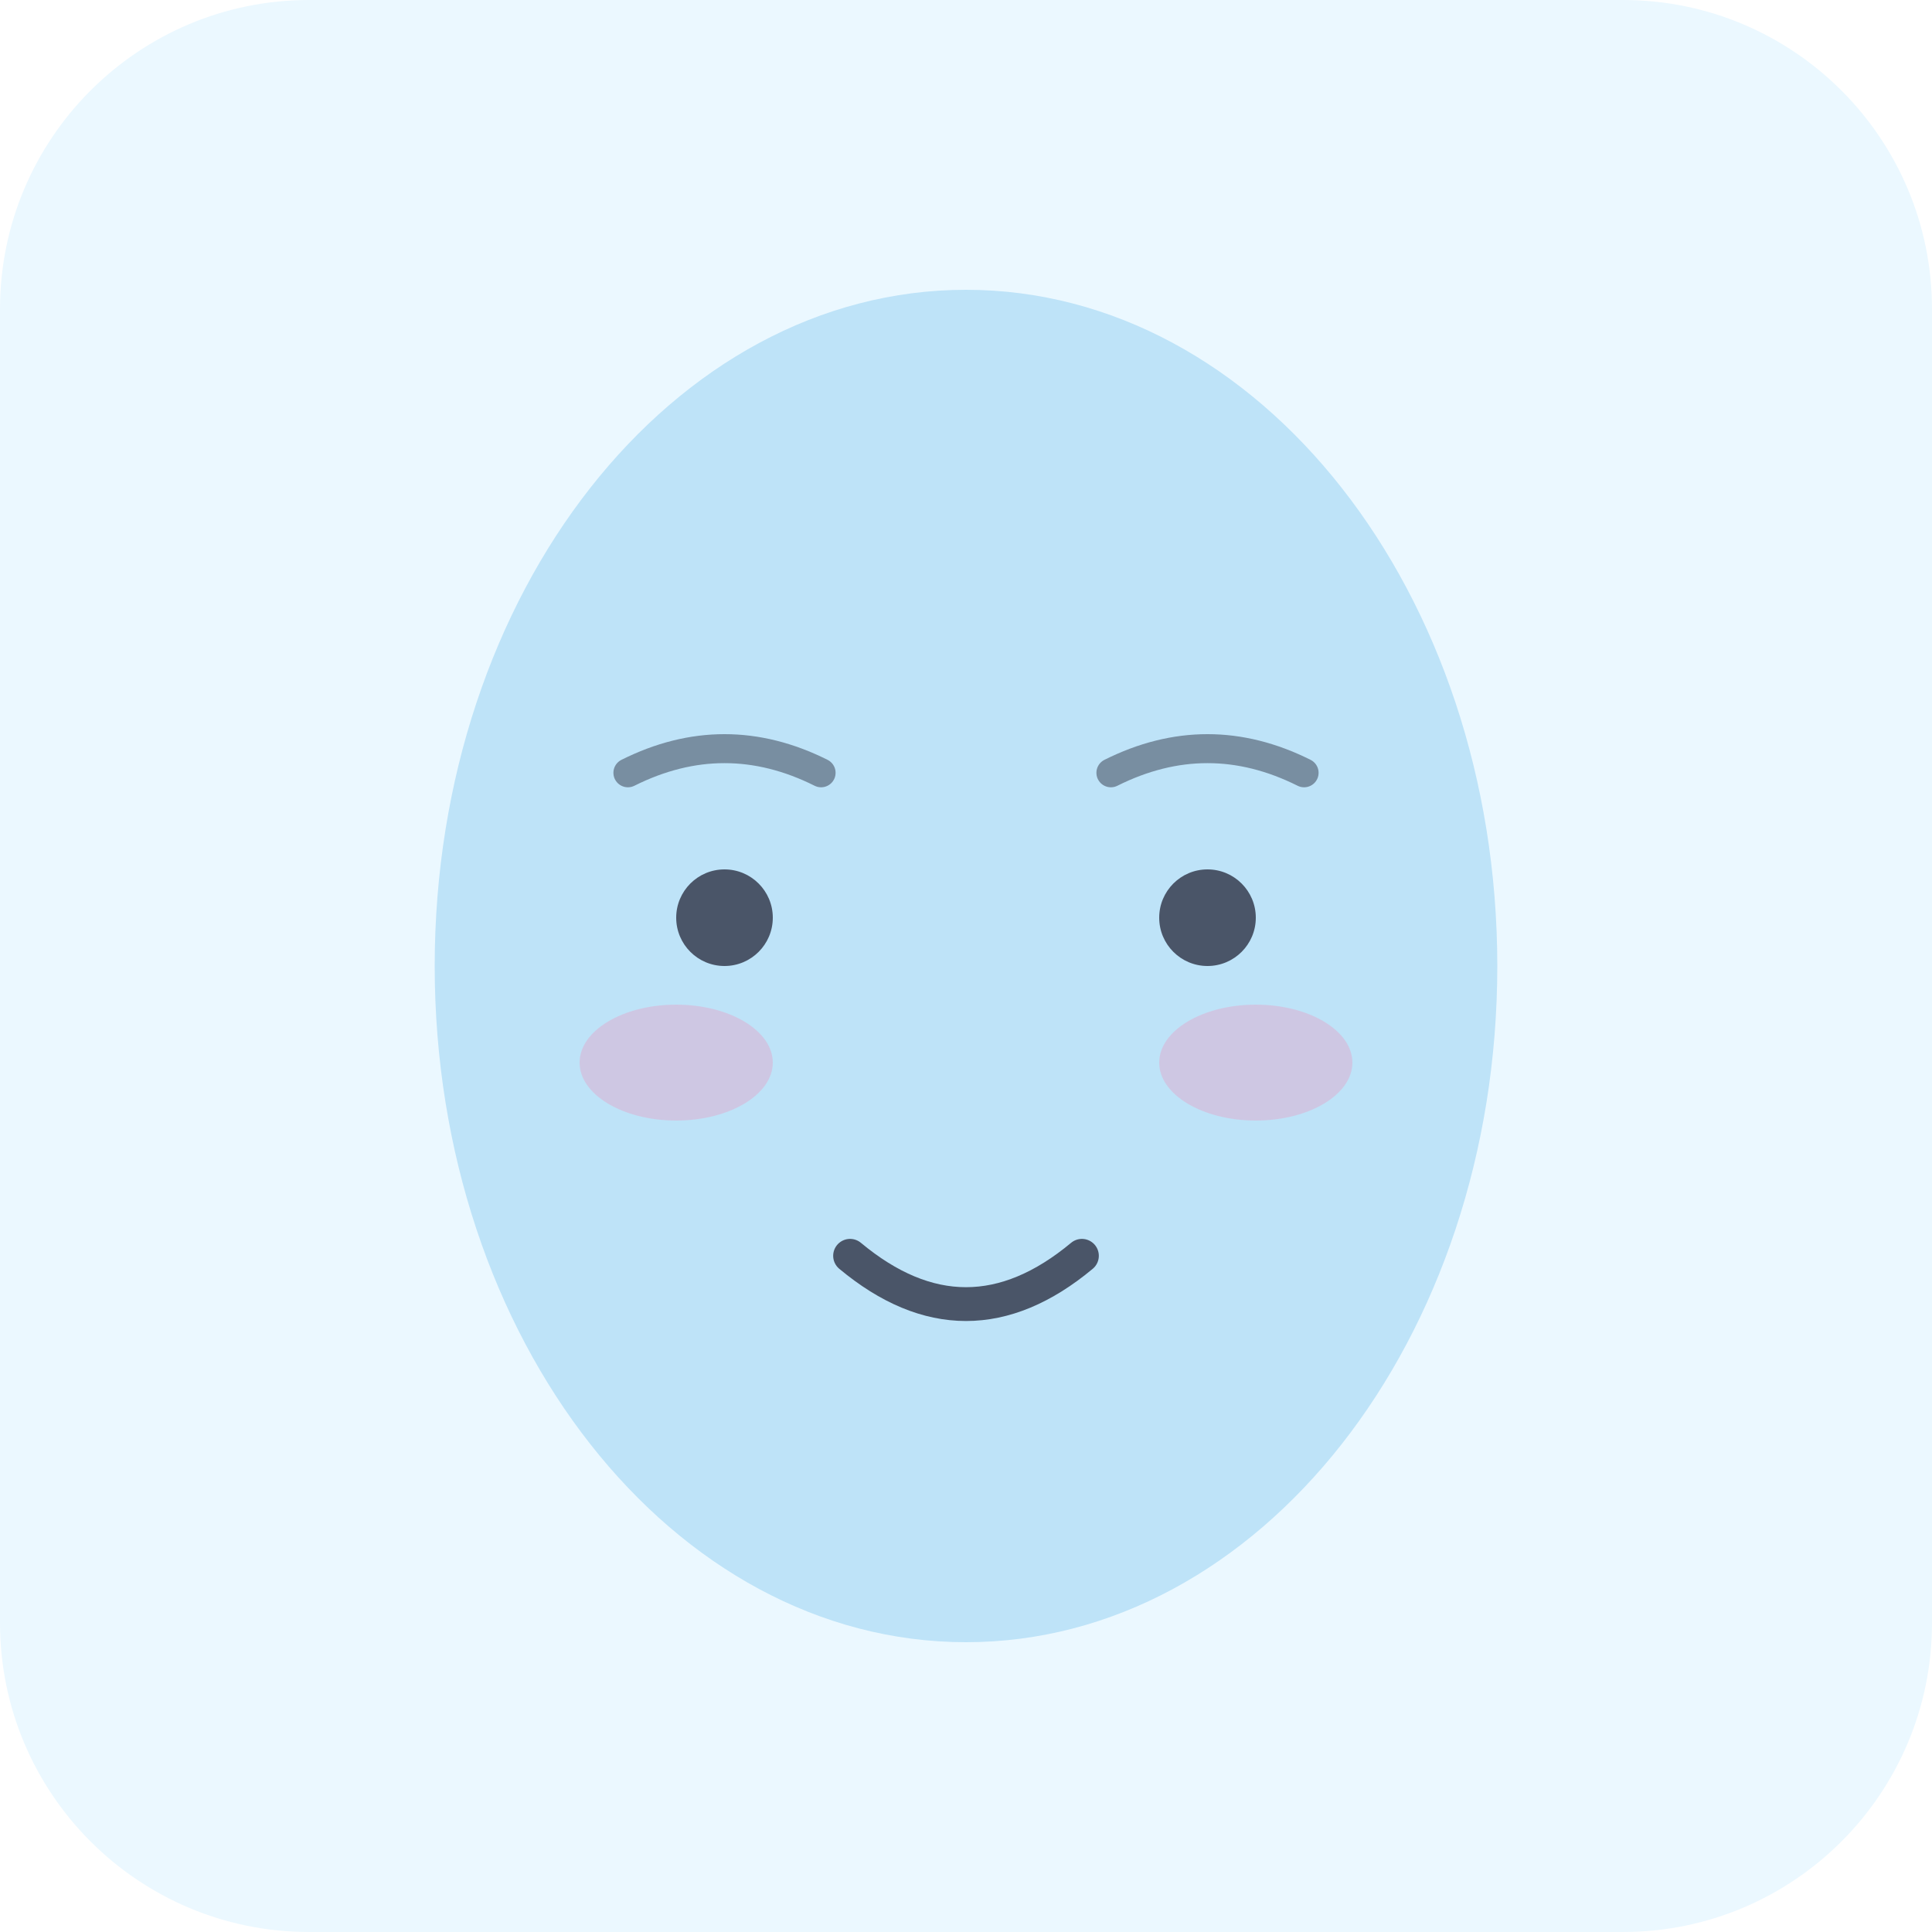
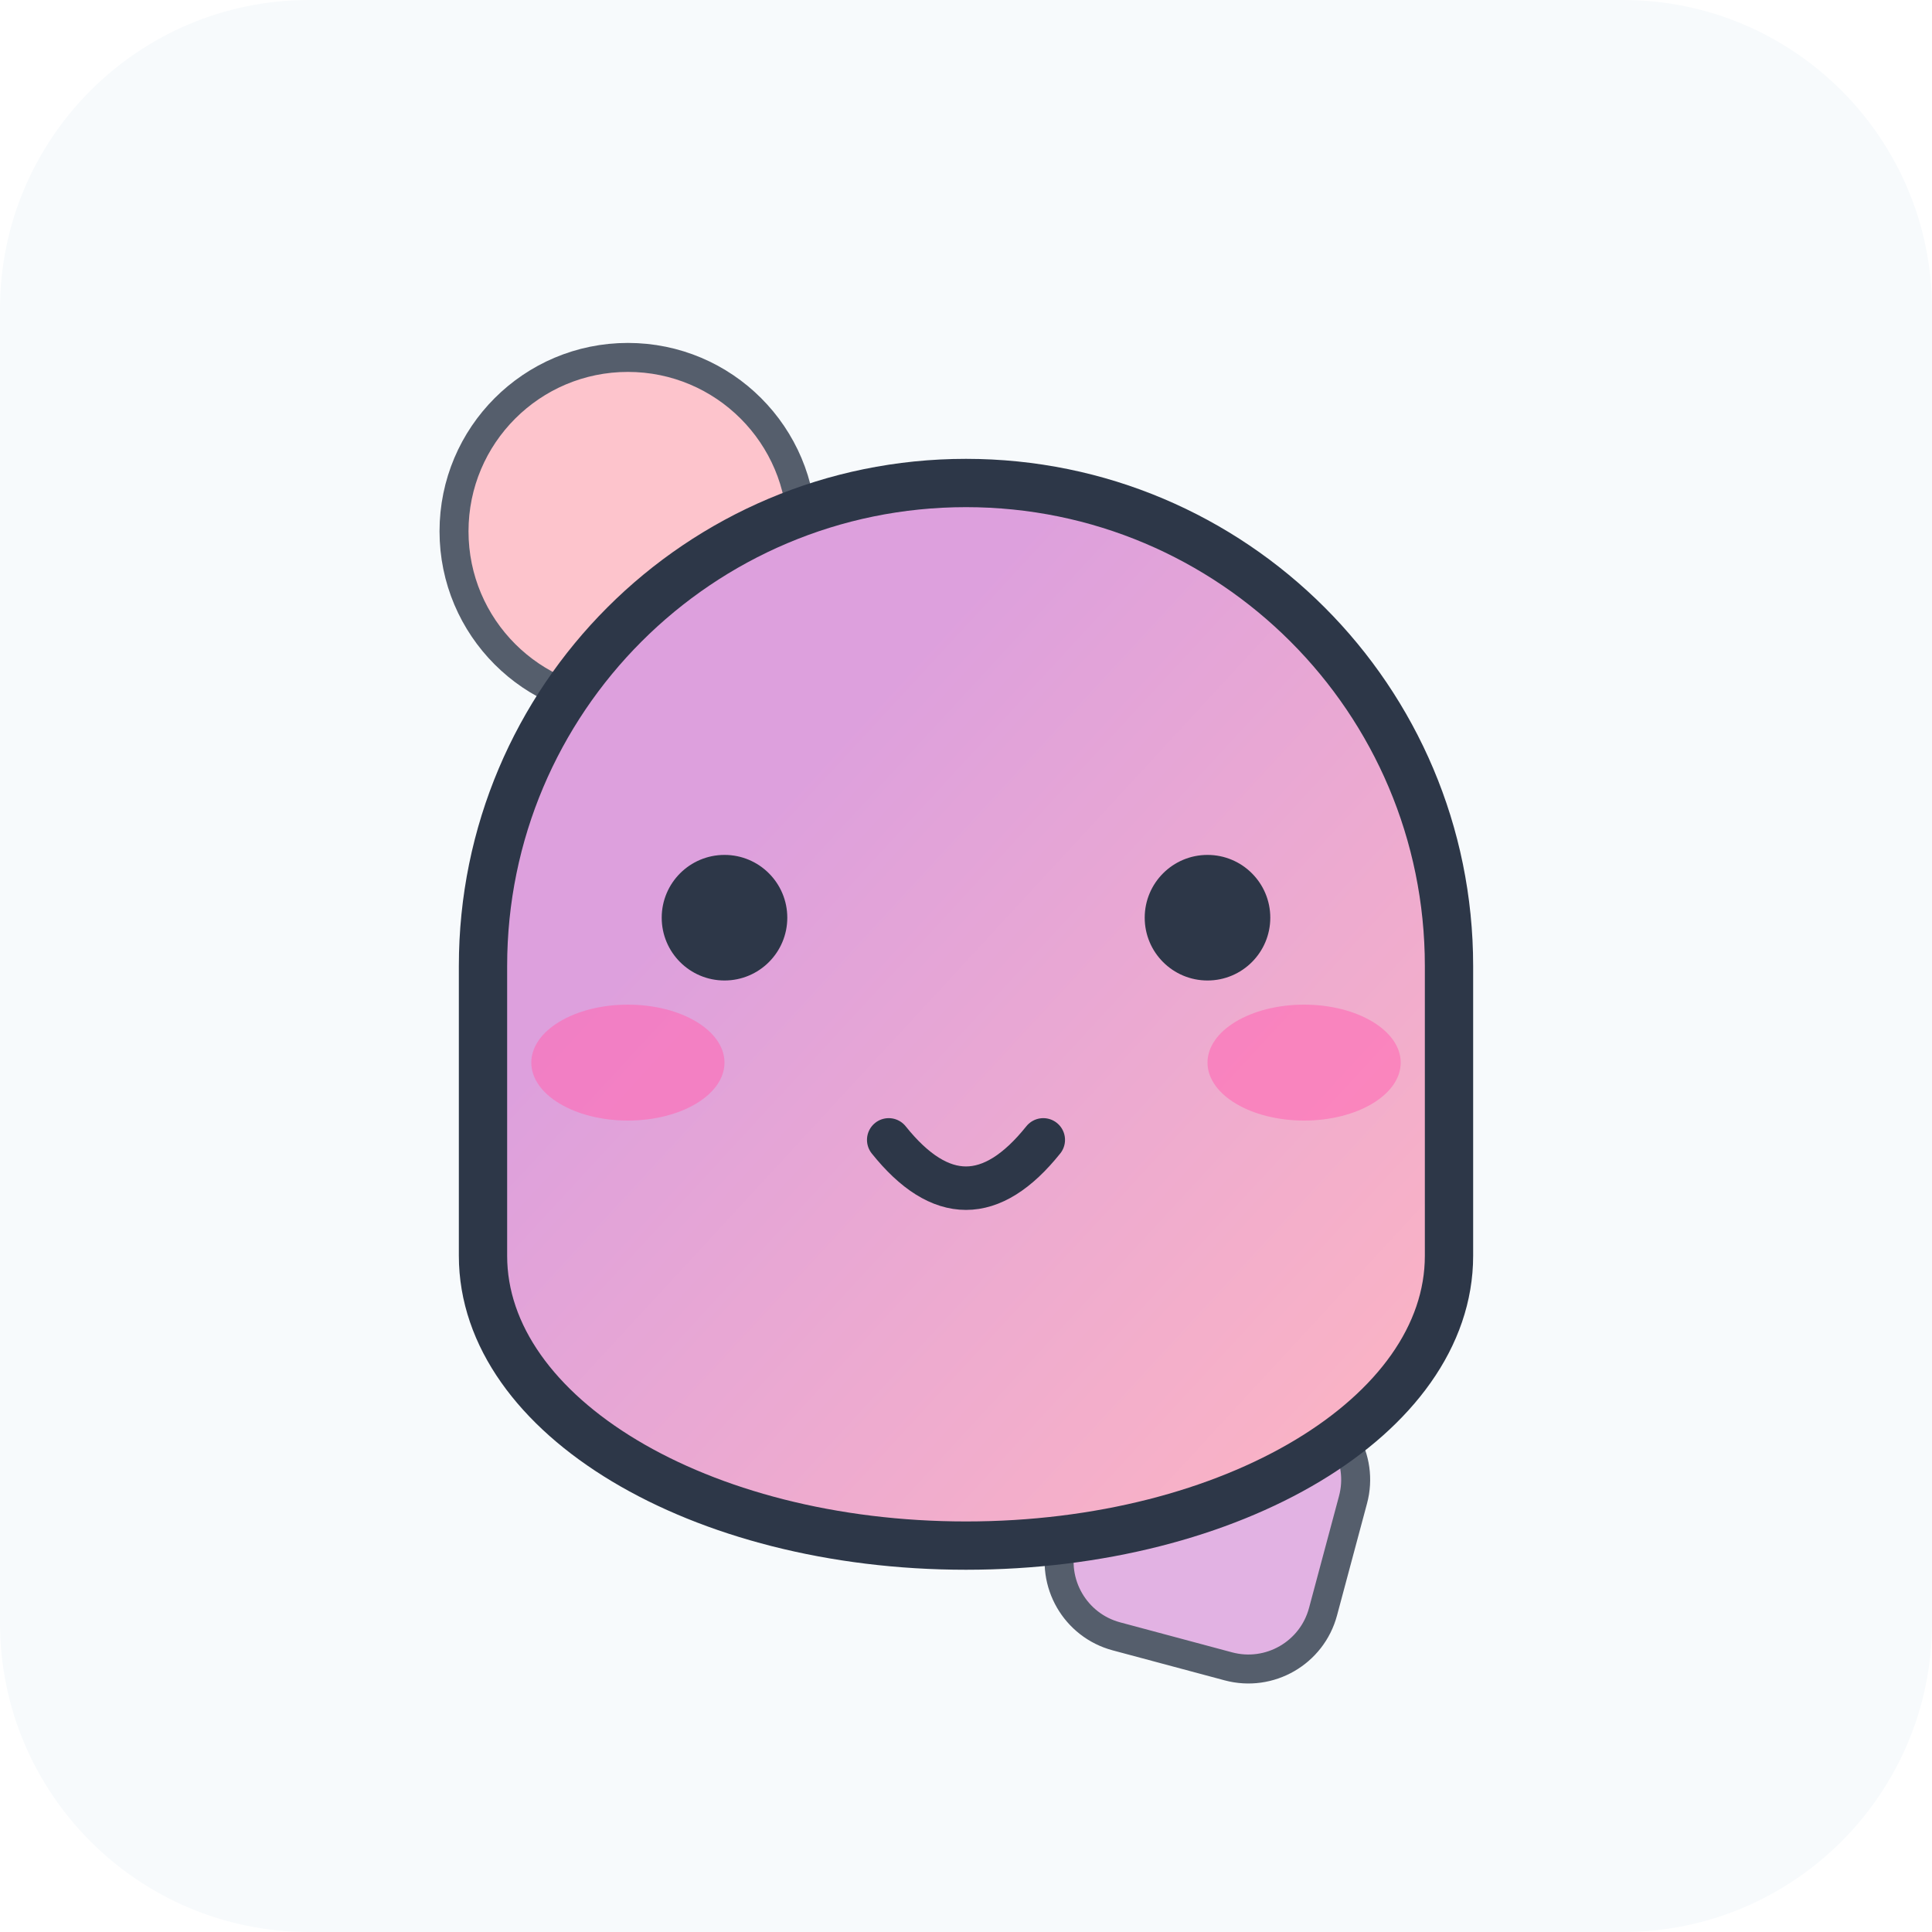
<svg xmlns="http://www.w3.org/2000/svg" width="200" height="200" viewBox="0 0 200 200">
-   <rect width="200" height="200" fill="#EBF8FF" rx="32" />
-   <ellipse cx="100" cy="100" rx="55" ry="70" fill="#BEE3F8" />
-   <ellipse cx="70" cy="110" rx="10" ry="6" fill="#F687B3" opacity="0.3" />
-   <ellipse cx="130" cy="110" rx="10" ry="6" fill="#F687B3" opacity="0.3" />
-   <circle cx="75" cy="95" r="5" fill="#4A5568" />
-   <circle cx="125" cy="95" r="5" fill="#4A5568" />
-   <path d="M 65 80 Q 75 75 85 80" fill="none" stroke="#4A5568" stroke-width="3" stroke-linecap="round" opacity="0.6" />
-   <path d="M 115 80 Q 125 75 135 80" fill="none" stroke="#4A5568" stroke-width="3" stroke-linecap="round" opacity="0.6" />
-   <path d="M 88 130 Q 100 140 112 130" fill="none" stroke="#4A5568" stroke-width="3.5" stroke-linecap="round" />
+   <defs>
+     <linearGradient id="grad" x1="0%" y1="0%" x2="100%" y2="100%">
+       <stop offset="30%" stop-color="#DDA0DD" />
+       <stop offset="100%" stop-color="#FFB6C1" />
+     </linearGradient>
+   </defs>
+   <rect width="200" height="200" fill="#F7FAFC" rx="32" />
+   <g transform="translate(100, 100)">
+     <circle cx="-35" cy="-45" r="18" fill="#FFB6C1" opacity="0.8" stroke="#2D3748" stroke-width="3" />
+     <rect x="25" y="35" width="28" height="28" fill="#DDA0DD" opacity="0.8" stroke="#2D3748" stroke-width="3" rx="8" transform="rotate(15)" />
+     <path d="M -50 0 A 50 50 0 1 1 50 0 L 50 30 A 50 30 0 0 1 -50 30 Z" fill="url(#grad)" stroke="#2D3748" stroke-width="5" />
+     <ellipse cx="-35" cy="10" rx="10" ry="6" fill="#FF69B4" opacity="0.6" />
+     <ellipse cx="35" cy="10" rx="10" ry="6" fill="#FF69B4" opacity="0.6" />
+     <circle cx="-25" cy="-5" r="6.5" fill="#2D3748" />
+     <circle cx="25" cy="-5" r="6.5" fill="#2D3748" />
+     <path d="M -8 18 Q 0 28 8 18" fill="none" stroke="#2D3748" stroke-width="4.5" stroke-linecap="round" />
+   </g>
</svg>
